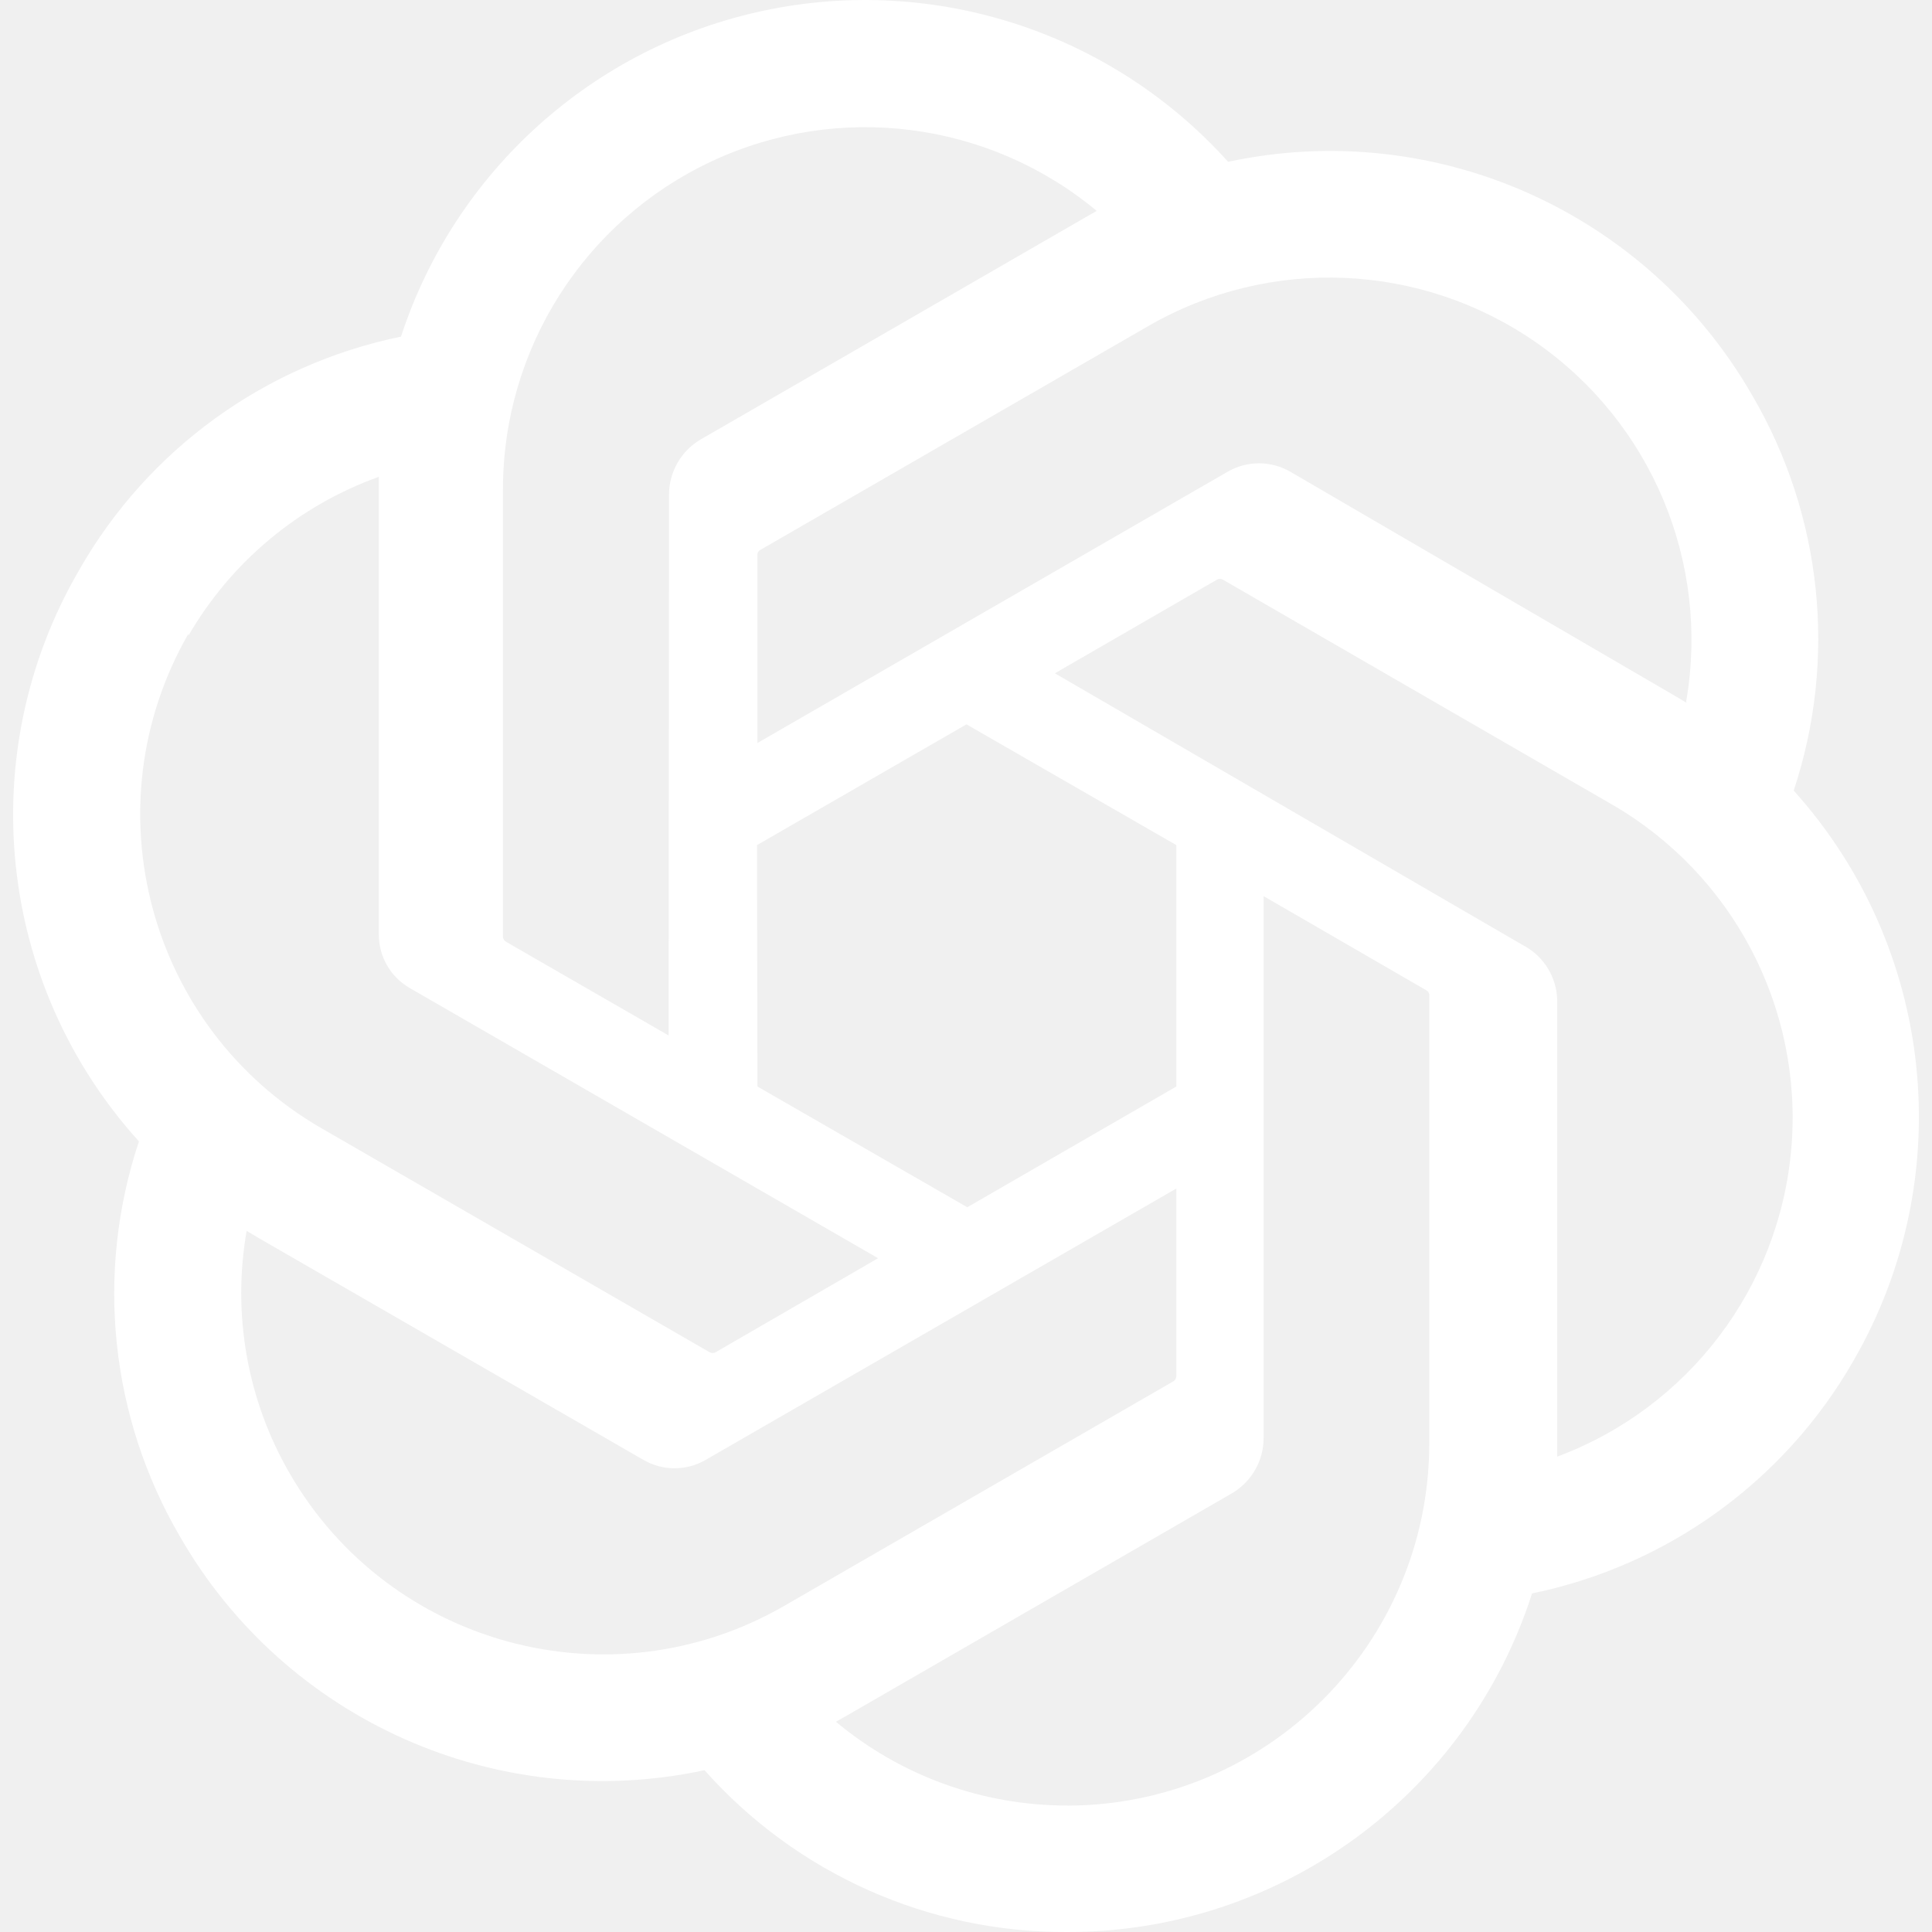
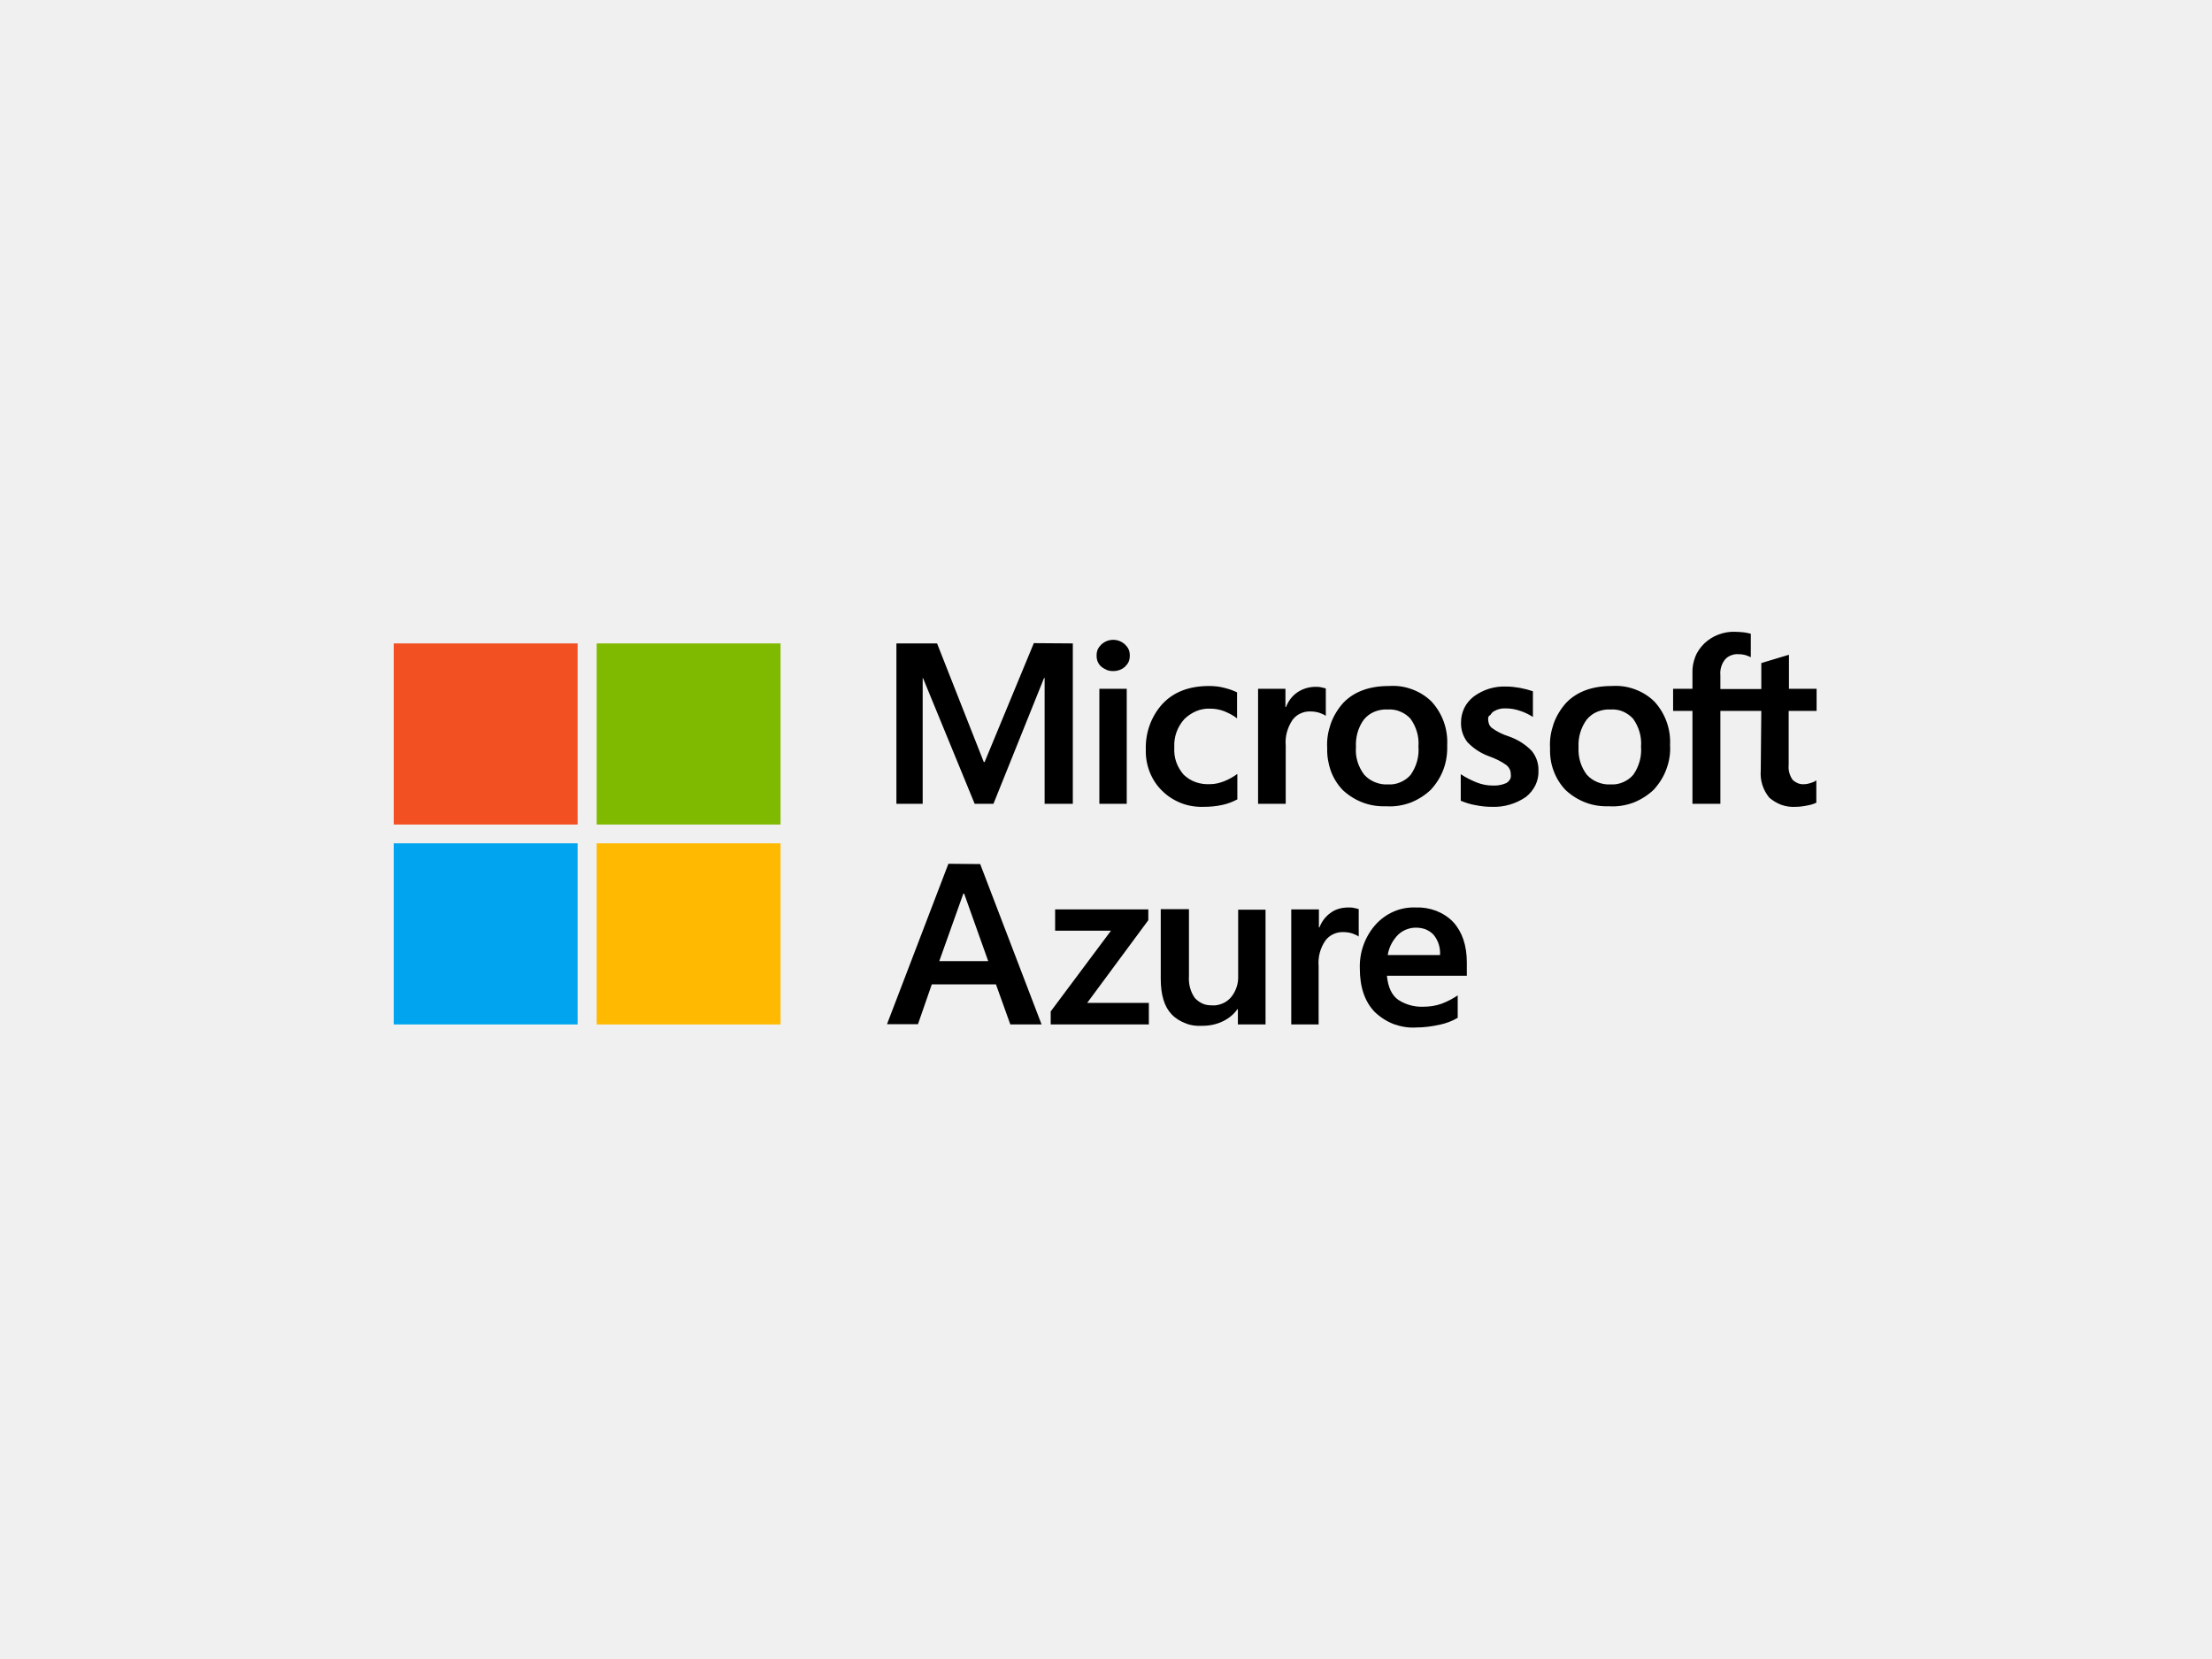
- <svg xmlns="http://www.w3.org/2000/svg" fill="#ffffff" viewBox="0 0 24 24" role="img">
-   <g id="SVGRepo_bgCarrier" stroke-width="0" />
-   <g id="SVGRepo_tracerCarrier" stroke-linecap="round" stroke-linejoin="round" />
-   <g id="SVGRepo_iconCarrier">
-     <path d="M22.282 9.821a5.985 5.985 0 0 0-.516-4.911 6.046 6.046 0 0 0-6.51-2.9A6.065 6.065 0 0 0 4.981 4.182a5.985 5.985 0 0 0-3.998 2.9 6.046 6.046 0 0 0 .743 7.097 5.98 5.98 0 0 0 .511 4.911 6.051 6.051 0 0 0 6.515 2.9A5.985 5.985 0 0 0 13.26 24a6.056 6.056 0 0 0 5.772-4.206 5.989 5.989 0 0 0 3.998-2.9 6.056 6.056 0 0 0-.748-7.073zm-9.022 12.608a4.476 4.476 0 0 1-2.876-1.041l.142-.08 4.778-2.758a.795.795 0 0 0 .393-.681v-6.737l2.02 1.169a.071.071 0 0 1 .038.052v5.583a4.504 4.504 0 0 1-4.495 4.494zm-9.661-4.125a4.471 4.471 0 0 1-.535-3.014l.142.085 4.783 2.758a.771.771 0 0 0 .781 0l5.843-3.369v2.332a.08.08 0 0 1-.033.061L9.74 19.95a4.499 4.499 0 0 1-6.141-1.646zM2.341 7.896a4.485 4.485 0 0 1 2.365-1.973V11.6a.766.766 0 0 0 .388.676l5.814 3.354-2.02 1.169a.076.076 0 0 1-.071 0l-4.83-2.787A4.504 4.504 0 0 1 2.341 7.872zm16.596 3.856L13.104 8.364 15.119 7.2a.076.076 0 0 1 .071 0l4.83 2.791a4.494 4.494 0 0 1-.676 8.104v-5.677a.79.79 0 0 0-.407-.667zm2.011-3.023l-.142-.085-4.774-2.782a.776.776 0 0 0-.785 0L9.409 9.23V6.897a.066.066 0 0 1 .028-.061l4.83-2.787a4.499 4.499 0 0 1 6.68 4.66zM8.306 12.863l-2.02-1.164a.08.08 0 0 1-.038-.057V6.074a4.499 4.499 0 0 1 7.376-3.454l-.142.081L8.704 5.459a.795.795 0 0 0-.393.681zm1.098-2.365l2.602-1.5 2.607 1.5v2.999l-2.597 1.5-2.607-1.5Z" />
-   </g>
+ <svg xmlns="http://www.w3.org/2000/svg" version="1.0" id="katman_1" x="0px" y="0px" viewBox="0 0 800 600" style="enable-background:new 0 0 800 600;" xml:space="preserve">
+   <style type="text/css">
+ 	.st0{fill:#F25022;}
+ 	.st1{fill:#7FBA00;}
+ 	.st2{fill:#00A4EF;}
+ 	.st3{fill:#FFB900;}
+ </style>
+   <path d="M354.5,312.5l22.2,58h-11.3l-5.2-14.5H337l-5,14.4h-11.2l22.2-58L354.5,312.5z M348.4,323.2l-8.7,24.4h17.7l-8.7-24.4H348.4  z" />
+   <path d="M381.6,328.9h33.7v3.9l-22.1,29.9h22.3v7.8H380v-4.7l21.8-29.2h-20.2V328.9z" />
+   <path d="M457.7,328.9v41.6h-10V365h-0.2c-1.3,1.9-3.2,3.4-5.3,4.4c-2.3,1.1-4.8,1.6-7.4,1.6c-2.1,0.1-4.1-0.1-6-0.9  c-1.9-0.7-3.7-1.8-5.1-3.3c-2.6-2.7-3.9-7-3.9-12.8v-25.2H430V353c-0.2,2.8,0.5,5.6,2.1,7.9c0.8,0.9,1.8,1.6,2.9,2.1  c1.1,0.5,2.3,0.6,3.5,0.6c1.3,0.1,2.5-0.2,3.7-0.7c1.2-0.5,2.2-1.3,3-2.2c1.8-2.2,2.7-4.9,2.6-7.6v-24.1H457.7z" />
+   <path d="M487.7,328.2c0.7,0,1.4,0,2.1,0.2c0.5,0.1,1.1,0.2,1.6,0.4v9.9c-0.7-0.5-1.5-0.8-2.3-1.1c-1.2-0.4-2.4-0.5-3.6-0.5  c-1.2,0-2.4,0.3-3.4,0.8c-1.1,0.5-2,1.3-2.7,2.2c-1.9,2.7-2.8,6-2.5,9.4v21h-9.9v-41.6h10v6.5h0.2c0.8-2.1,2.2-4,4.1-5.3  C483,328.8,485.3,328.2,487.7,328.2z" />
+   <path d="M527.2,360v8.1c-2,1.2-4.2,2-6.5,2.5c-2.8,0.6-5.6,1-8.5,1c-2.8,0.2-5.5-0.3-8.1-1.2c-2.6-1-4.9-2.5-6.9-4.4  c-3.6-3.7-5.4-9-5.4-15.7c-0.2-5.8,1.8-11.5,5.7-15.9c1.8-2,4-3.6,6.5-4.7c2.5-1.1,5.2-1.6,8-1.5c2.5-0.1,5,0.3,7.4,1.2  c2.3,0.9,4.5,2.3,6.2,4.1c3.2,3.5,4.9,8.4,4.9,14.6v4.8h-28.9c0.4,4.2,1.8,7.1,4.1,8.7c2.6,1.7,5.7,2.6,8.9,2.5  c2.3,0,4.6-0.3,6.8-1.1C523.5,362.2,525.4,361.2,527.2,360L527.2,360z M520.8,345.5c0.2-2.7-0.6-5.3-2.3-7.4c-0.8-0.9-1.8-1.5-2.9-2  c-1.1-0.4-2.3-0.6-3.5-0.6c-2.4,0-4.7,0.9-6.4,2.5c-2,2-3.4,4.6-3.8,7.4H520.8z" />
+   <path d="M388,232.7v58h-10.2v-45.5h-0.2l-18.3,45.5h-6.8l-18.7-45.5h-0.1v45.5h-9.5v-58h14.7l16.9,42.9h0.3l17.8-43L388,232.7z   M396.6,237.1c0-0.8,0.1-1.5,0.4-2.2c0.3-0.7,0.8-1.3,1.3-1.8c1.2-1.1,2.7-1.7,4.3-1.7c1.6,0,3.1,0.6,4.3,1.7c0.5,0.5,1,1.1,1.3,1.8  c0.3,0.7,0.4,1.4,0.4,2.2c0,0.7-0.1,1.5-0.4,2.2c-0.3,0.7-0.8,1.3-1.3,1.8c-1.2,1.1-2.7,1.6-4.3,1.6c-0.8,0-1.6-0.1-2.3-0.4  c-0.7-0.3-1.4-0.7-2-1.2c-0.6-0.5-1-1.1-1.3-1.8C396.7,238.6,396.6,237.9,396.6,237.1L396.6,237.1z M407.5,249.1v41.6h-9.9v-41.6  H407.5z M437.7,283.6c1.7,0,3.3-0.4,4.9-1c1.8-0.7,3.4-1.6,4.9-2.7v9.2c-1.7,0.9-3.5,1.6-5.4,2c-2.2,0.5-4.4,0.7-6.6,0.7  c-2.8,0.1-5.6-0.3-8.2-1.3c-2.6-1-5-2.5-7-4.5c-2-1.9-3.5-4.3-4.5-6.8c-1-2.6-1.5-5.3-1.4-8.1c-0.2-6,1.9-12,6-16.5  c4-4.3,9.6-6.5,16.9-6.5c1.9,0,3.8,0.2,5.6,0.7c1.6,0.4,3.1,0.9,4.5,1.6v9.4c-1.4-1.1-3-1.9-4.7-2.6c-1.6-0.6-3.2-0.9-4.9-0.9  c-1.8-0.1-3.5,0.2-5.2,0.9c-1.6,0.7-3.1,1.7-4.3,2.9c-2.5,2.8-3.8,6.4-3.6,10.2c-0.1,1.8,0.1,3.6,0.7,5.3c0.6,1.7,1.5,3.2,2.7,4.6  c1.3,1.2,2.7,2.1,4.4,2.7C434.3,283.5,436,283.7,437.7,283.6L437.7,283.6z M475.8,248.4c0.7,0,1.4,0,2.1,0.2  c0.5,0.1,1.1,0.2,1.6,0.4v9.9c-0.7-0.5-1.5-0.8-2.3-1.1c-1.2-0.4-2.4-0.5-3.6-0.5c-1.2,0-2.4,0.3-3.4,0.8c-1.1,0.5-2,1.3-2.7,2.2  c-1.9,2.8-2.8,6.1-2.5,9.4v21H455v-41.6h9.9v6.6h0.2c0.8-2.1,2.2-4,4.1-5.3C471.1,249.1,473.4,248.4,475.8,248.4L475.8,248.4z   M480,270.5c-0.2-3,0.3-5.9,1.3-8.8c1-2.8,2.6-5.4,4.6-7.6c3.9-4,9.4-6,16.4-6c2.9-0.2,5.7,0.2,8.4,1.2c2.7,1,5.1,2.5,7.1,4.5  c3.9,4.3,5.9,9.9,5.6,15.7c0.1,2.9-0.3,5.9-1.3,8.6c-1,2.8-2.6,5.3-4.6,7.5c-2.1,2-4.6,3.6-7.4,4.7c-2.8,1-5.7,1.5-8.7,1.3  c-2.9,0.1-5.7-0.3-8.4-1.3c-2.7-1-5.1-2.5-7.2-4.4c-2-2-3.5-4.4-4.5-7.1C480.4,276.2,479.9,273.4,480,270.5L480,270.5z M490.4,270.2  c-0.3,3.6,0.8,7.1,3,10c1.1,1.2,2.4,2.1,3.9,2.7c1.5,0.6,3.1,0.9,4.7,0.8c1.6,0.1,3.1-0.2,4.5-0.8c1.4-0.6,2.7-1.5,3.7-2.7  c2.1-3,3.1-6.6,2.8-10.2c0.3-3.6-0.8-7.2-2.9-10.1c-1-1.1-2.3-2-3.8-2.6c-1.4-0.6-3-0.8-4.5-0.7c-1.6-0.1-3.2,0.2-4.7,0.8  c-1.5,0.6-2.8,1.6-3.8,2.8C491.2,263,490.2,266.6,490.4,270.2L490.4,270.2z M538.2,260c0,0.6,0.1,1.2,0.3,1.8  c0.2,0.6,0.6,1.1,1.1,1.5c1.8,1.3,3.8,2.3,6,3c3.2,1.1,6.1,2.9,8.4,5.3c1.6,2,2.5,4.5,2.4,7.1c0.1,1.8-0.3,3.6-1.1,5.3  c-0.8,1.6-2,3.1-3.4,4.2c-3.6,2.5-8,3.8-12.4,3.6c-2,0-3.9-0.2-5.8-0.6c-1.9-0.3-3.7-0.9-5.4-1.6v-9.6c1.8,1.2,3.8,2.2,5.8,3  c1.8,0.7,3.7,1.1,5.7,1.1c1.7,0.1,3.4-0.2,5-0.9c0.5-0.3,1-0.8,1.3-1.3c0.3-0.5,0.4-1.2,0.3-1.8c0-0.7-0.1-1.3-0.4-1.9  c-0.3-0.6-0.7-1.1-1.2-1.5c-1.9-1.4-4.1-2.4-6.3-3.2c-3-1.1-5.6-2.8-7.8-5.1c-1.6-2.1-2.4-4.6-2.3-7.2c0-1.8,0.4-3.5,1.2-5.2  c0.8-1.6,2-3,3.4-4.1c3.4-2.5,7.5-3.8,11.8-3.6c1.7,0,3.3,0.2,5,0.5c1.6,0.3,3.1,0.7,4.6,1.2v9.3c-1.4-0.9-3-1.7-4.6-2.2  c-1.7-0.6-3.4-0.9-5.2-0.9c-1.6-0.1-3.1,0.3-4.4,1.1c-0.5,0.3-0.9,0.8-1.2,1.3C538.3,258.9,538.2,259.5,538.2,260L538.2,260z   M560.6,270.5c-0.2-3,0.3-5.9,1.3-8.8c1-2.8,2.6-5.4,4.6-7.6c3.9-4,9.4-6,16.4-6c2.9-0.2,5.7,0.2,8.4,1.2c2.7,1,5.1,2.5,7.1,4.5  c3.9,4.3,5.9,9.9,5.6,15.7c0.2,2.9-0.3,5.9-1.3,8.6c-1,2.8-2.6,5.3-4.6,7.5c-2.1,2-4.6,3.6-7.4,4.7c-2.8,1-5.7,1.5-8.7,1.3  c-2.9,0.1-5.7-0.3-8.4-1.3c-2.7-1-5.1-2.5-7.2-4.4c-2-2-3.5-4.4-4.5-7.1C560.9,276.2,560.5,273.4,560.6,270.5L560.6,270.5z   M570.9,270.2c-0.2,3.6,0.8,7.1,3,10c1.1,1.2,2.4,2.1,3.9,2.7c1.5,0.6,3.1,0.9,4.7,0.8c1.6,0.1,3.1-0.2,4.5-0.8  c1.4-0.6,2.7-1.5,3.7-2.7c2.1-3,3.1-6.6,2.8-10.2c0.3-3.6-0.8-7.2-2.9-10.1c-1-1.1-2.3-2-3.7-2.6c-1.4-0.6-3-0.8-4.5-0.7  c-1.6-0.1-3.2,0.2-4.7,0.8c-1.5,0.6-2.8,1.6-3.8,2.8C571.8,263,570.7,266.6,570.9,270.2L570.9,270.2z M637,257.1h-14.8v33.6h-10.1  v-33.6h-7v-8h7v-5.7c-0.1-2,0.3-4,1-5.8c0.7-1.9,1.9-3.5,3.3-4.9c1.5-1.4,3.2-2.5,5.1-3.2c1.9-0.7,3.9-1.1,6-1  c1.1,0,2.1,0.1,3.2,0.2c0.8,0.1,1.7,0.3,2.5,0.5v8.5c-0.6-0.3-1.1-0.5-1.7-0.7c-0.9-0.3-1.9-0.4-2.8-0.4c-0.9-0.1-1.8,0.1-2.6,0.4  c-0.8,0.3-1.6,0.8-2.2,1.5c-1.3,1.6-1.9,3.7-1.7,5.7v5H637v-9.4l10-3v12.3H657v8h-10.1v19.5c-0.2,1.9,0.3,3.8,1.4,5.4  c0.6,0.6,1.3,1,2,1.3c0.8,0.3,1.6,0.4,2.4,0.3c0.7,0,1.4-0.2,2.1-0.4c0.7-0.2,1.5-0.5,2.1-1v8.1c-1,0.5-2.1,0.8-3.2,1  c-1.4,0.3-2.9,0.5-4.3,0.5c-1.7,0.1-3.4-0.1-5.1-0.7c-1.6-0.6-3.1-1.5-4.4-2.6c-2.3-2.8-3.4-6.3-3.1-9.9L637,257.1z" />
+   <path class="st0" d="M208.9,232.7h-66.5v65.5h66.5V232.7z" />
+   <path class="st1" d="M282.3,232.7h-66.5v65.5h66.5V232.7z" />
+   <path class="st2" d="M208.9,305h-66.5v65.5h66.5V305z" />
+   <path class="st3" d="M282.3,305h-66.5v65.5h66.5V305z" />
</svg>
